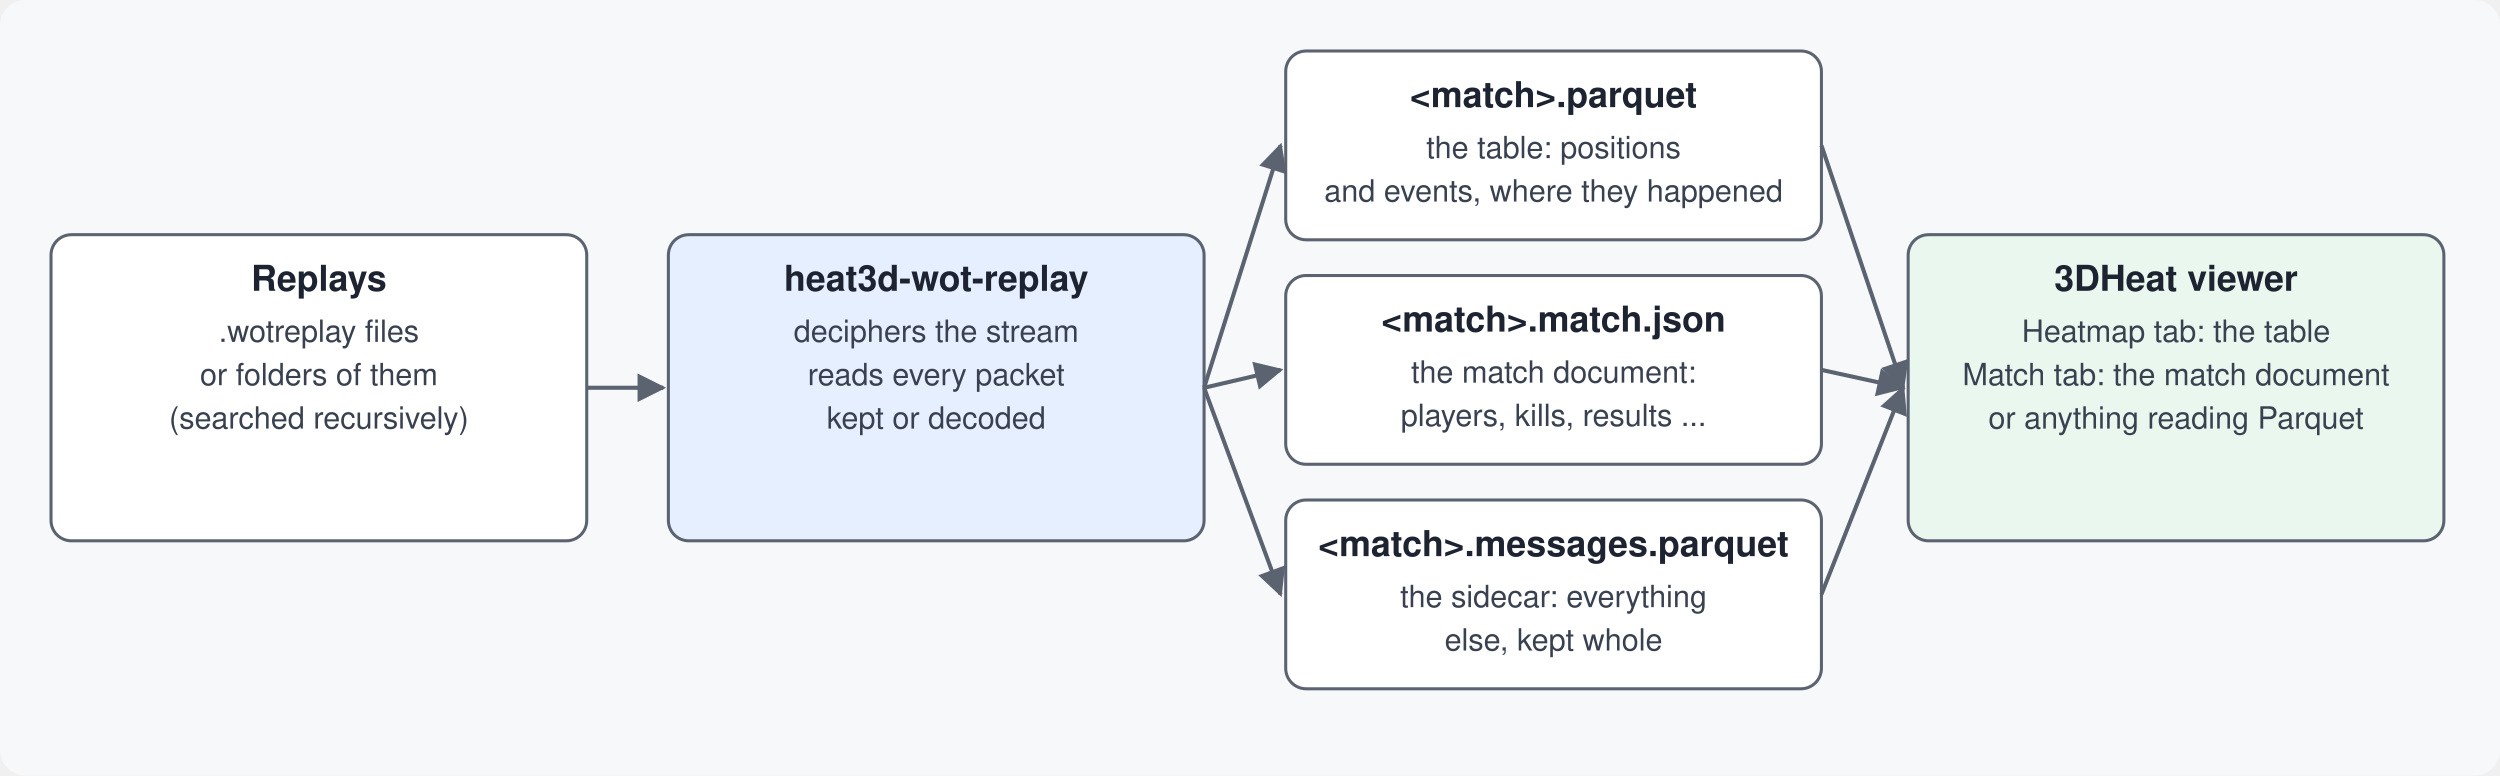
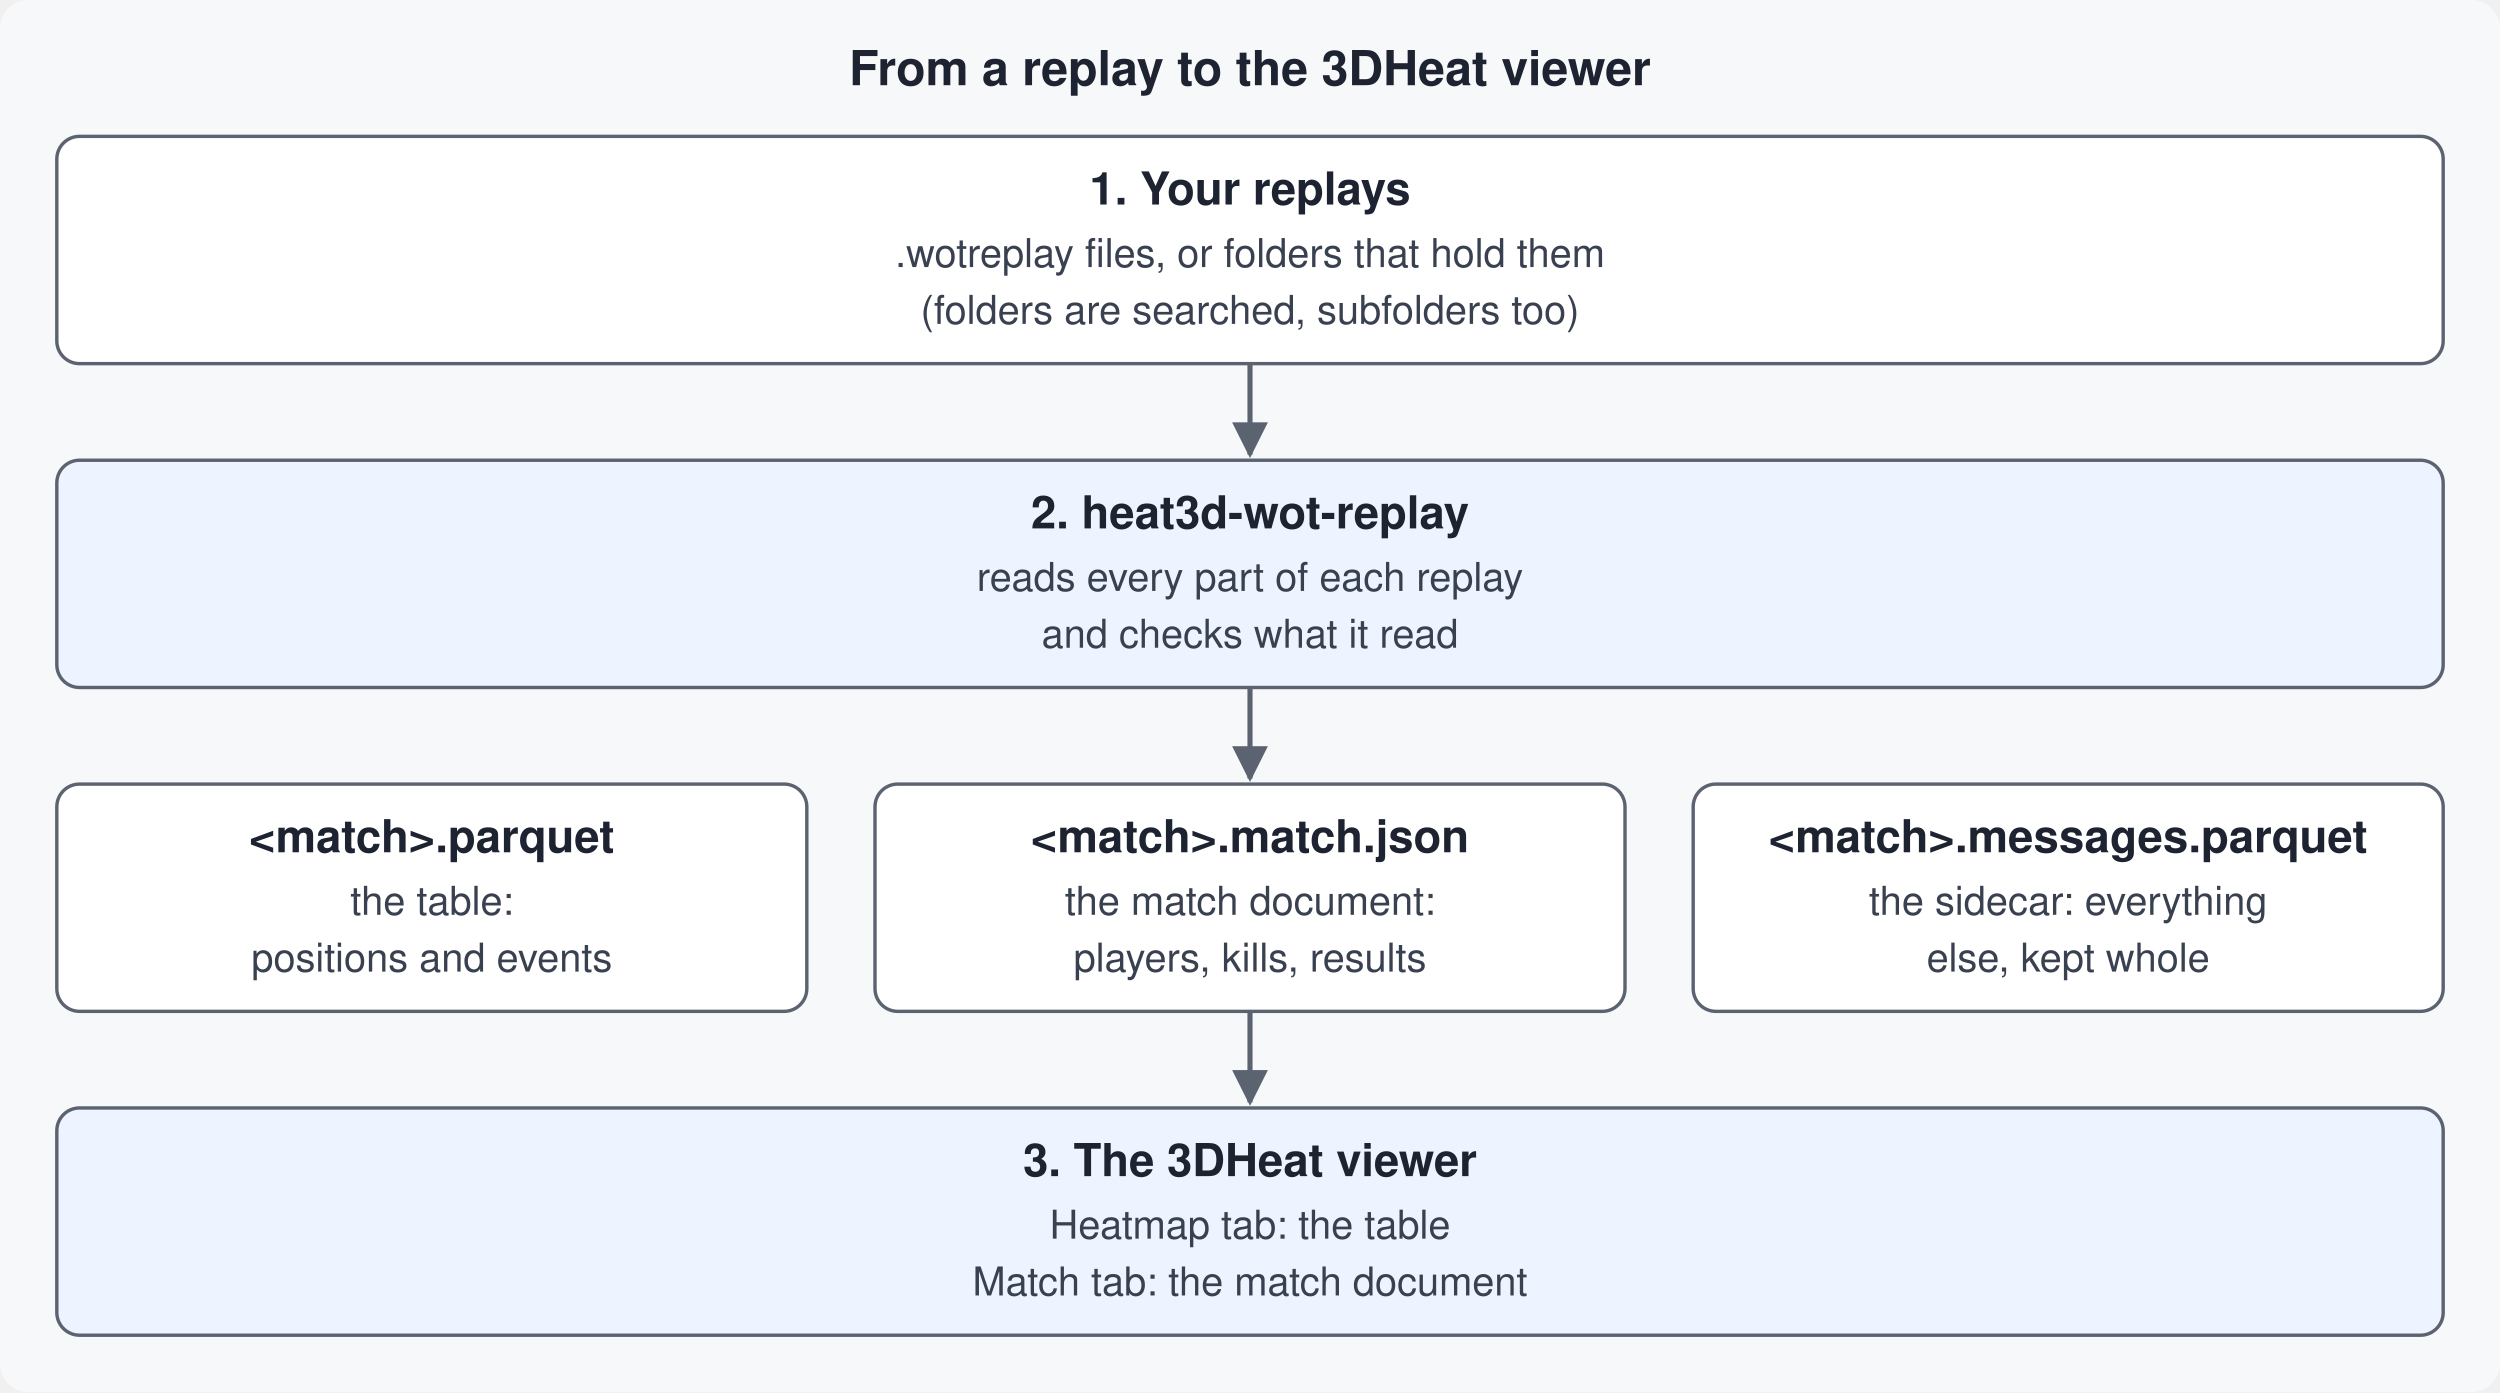
- <svg xmlns="http://www.w3.org/2000/svg" width="980" height="304" viewBox="0 0 980 304" role="img" aria-label=".wotreplay to 3DHeat">
+ <svg xmlns="http://www.w3.org/2000/svg" width="880" height="490" viewBox="0 0 880 490" role="img" aria-label="From a replay to the 3DHeat viewer">
  <defs>
    <marker id="a" viewBox="0 0 10 10" refX="9" refY="5" markerWidth="7" markerHeight="7" orient="auto">
      <path d="M0,0 L10,5 L0,10 z" fill="#5b6270" />
    </marker>
  </defs>
-   <rect width="980" height="304" rx="10" fill="#f7f8fa" />
-   <rect x="20" y="92.0" width="210" height="120" rx="8" fill="#ffffff" stroke="#5b6270" stroke-width="1.2" />
-   <text x="125.0" y="114.0" font-family="Segoe UI,Helvetica,Arial,sans-serif" font-size="14" font-weight="600" text-anchor="middle" fill="#1d2330">Replays</text>
-   <text x="125.0" y="134.0" font-family="Segoe UI,Helvetica,Arial,sans-serif" font-size="12" text-anchor="middle" fill="#394150">.wotreplay files</text>
-   <text x="125.0" y="151.0" font-family="Segoe UI,Helvetica,Arial,sans-serif" font-size="12" text-anchor="middle" fill="#394150">or folders of them</text>
-   <text x="125.0" y="168.0" font-family="Segoe UI,Helvetica,Arial,sans-serif" font-size="12" text-anchor="middle" fill="#394150">(searched recursively)</text>
-   <line x1="230" y1="152.0" x2="260" y2="152.0" stroke="#5b6270" stroke-width="1.6" marker-end="url(#a)" />
-   <rect x="262" y="92.0" width="210" height="120" rx="8" fill="#e6efff" stroke="#5b6270" stroke-width="1.2" />
-   <text x="367.0" y="114.0" font-family="Segoe UI,Helvetica,Arial,sans-serif" font-size="14" font-weight="600" text-anchor="middle" fill="#1d2330">heat3d-wot-replay</text>
-   <text x="367.0" y="134.0" font-family="Segoe UI,Helvetica,Arial,sans-serif" font-size="12" text-anchor="middle" fill="#394150">deciphers the stream</text>
-   <text x="367.0" y="151.0" font-family="Segoe UI,Helvetica,Arial,sans-serif" font-size="12" text-anchor="middle" fill="#394150">reads every packet</text>
-   <text x="367.0" y="168.0" font-family="Segoe UI,Helvetica,Arial,sans-serif" font-size="12" text-anchor="middle" fill="#394150">kept or decoded</text>
-   <line x1="472" y1="152.0" x2="502" y2="57.0" stroke="#5b6270" stroke-width="1.6" marker-end="url(#a)" />
-   <rect x="504" y="20" width="210" height="74" rx="8" fill="#ffffff" stroke="#5b6270" stroke-width="1.2" />
-   <text x="609.0" y="42" font-family="Segoe UI,Helvetica,Arial,sans-serif" font-size="14" font-weight="600" text-anchor="middle" fill="#1d2330">&lt;match&gt;.parquet</text>
-   <text x="609.0" y="62" font-family="Segoe UI,Helvetica,Arial,sans-serif" font-size="12" text-anchor="middle" fill="#394150">the table: positions</text>
-   <text x="609.0" y="79" font-family="Segoe UI,Helvetica,Arial,sans-serif" font-size="12" text-anchor="middle" fill="#394150">and events, where they happened</text>
-   <line x1="714" y1="57.0" x2="746" y2="152.0" stroke="#5b6270" stroke-width="1.6" marker-end="url(#a)" />
-   <line x1="472" y1="152.0" x2="502" y2="145.0" stroke="#5b6270" stroke-width="1.6" marker-end="url(#a)" />
-   <rect x="504" y="108" width="210" height="74" rx="8" fill="#ffffff" stroke="#5b6270" stroke-width="1.2" />
-   <text x="609.0" y="130" font-family="Segoe UI,Helvetica,Arial,sans-serif" font-size="14" font-weight="600" text-anchor="middle" fill="#1d2330">&lt;match&gt;.match.json</text>
-   <text x="609.0" y="150" font-family="Segoe UI,Helvetica,Arial,sans-serif" font-size="12" text-anchor="middle" fill="#394150">the match document:</text>
-   <text x="609.0" y="167" font-family="Segoe UI,Helvetica,Arial,sans-serif" font-size="12" text-anchor="middle" fill="#394150">players, kills, results ...</text>
-   <line x1="714" y1="145.0" x2="746" y2="152.0" stroke="#5b6270" stroke-width="1.6" marker-end="url(#a)" />
-   <line x1="472" y1="152.0" x2="502" y2="233.0" stroke="#5b6270" stroke-width="1.6" marker-end="url(#a)" />
-   <rect x="504" y="196" width="210" height="74" rx="8" fill="#ffffff" stroke="#5b6270" stroke-width="1.2" />
-   <text x="609.0" y="218" font-family="Segoe UI,Helvetica,Arial,sans-serif" font-size="14" font-weight="600" text-anchor="middle" fill="#1d2330">&lt;match&gt;.messages.parquet</text>
-   <text x="609.0" y="238" font-family="Segoe UI,Helvetica,Arial,sans-serif" font-size="12" text-anchor="middle" fill="#394150">the sidecar: everything</text>
-   <text x="609.0" y="255" font-family="Segoe UI,Helvetica,Arial,sans-serif" font-size="12" text-anchor="middle" fill="#394150">else, kept whole</text>
-   <line x1="714" y1="233.0" x2="746" y2="152.0" stroke="#5b6270" stroke-width="1.6" marker-end="url(#a)" />
-   <rect x="748" y="92.0" width="210" height="120" rx="8" fill="#e9f7ee" stroke="#5b6270" stroke-width="1.2" />
-   <text x="853.0" y="114.0" font-family="Segoe UI,Helvetica,Arial,sans-serif" font-size="14" font-weight="600" text-anchor="middle" fill="#1d2330">3DHeat viewer</text>
-   <text x="853.0" y="134.0" font-family="Segoe UI,Helvetica,Arial,sans-serif" font-size="12" text-anchor="middle" fill="#394150">Heatmap tab: the table</text>
-   <text x="853.0" y="151.0" font-family="Segoe UI,Helvetica,Arial,sans-serif" font-size="12" text-anchor="middle" fill="#394150">Match tab: the match document</text>
-   <text x="853.0" y="168.0" font-family="Segoe UI,Helvetica,Arial,sans-serif" font-size="12" text-anchor="middle" fill="#394150">or anything reading Parquet</text>
+   <rect width="880" height="490" rx="10" fill="#f7f8fa" />
+   <text x="440" y="30" font-family="Segoe UI,Helvetica,Arial,sans-serif" font-size="17" font-weight="600" text-anchor="middle" fill="#1d2330">From a replay to the 3DHeat viewer</text>
+   <rect x="20" y="48" width="840" height="80" rx="8" fill="#ffffff" stroke="#5b6270" stroke-width="1.2" />
+   <text x="440" y="72" font-family="Segoe UI,Helvetica,Arial,sans-serif" font-size="16" font-weight="600" text-anchor="middle" fill="#1d2330">1. Your replays</text>
+   <text x="440" y="94" font-family="Segoe UI,Helvetica,Arial,sans-serif" font-size="14" text-anchor="middle" fill="#394150">.wotreplay files, or folders that hold them</text>
+   <text x="440" y="114" font-family="Segoe UI,Helvetica,Arial,sans-serif" font-size="14" text-anchor="middle" fill="#394150">(folders are searched, subfolders too)</text>
+   <line x1="440" y1="128" x2="440" y2="160" stroke="#5b6270" stroke-width="1.8" marker-end="url(#a)" />
+   <rect x="20" y="162" width="840" height="80" rx="8" fill="#eef4ff" stroke="#5b6270" stroke-width="1.2" />
+   <text x="440" y="186" font-family="Segoe UI,Helvetica,Arial,sans-serif" font-size="16" font-weight="600" text-anchor="middle" fill="#1d2330">2. heat3d-wot-replay</text>
+   <text x="440" y="208" font-family="Segoe UI,Helvetica,Arial,sans-serif" font-size="14" text-anchor="middle" fill="#394150">reads every part of each replay</text>
+   <text x="440" y="228" font-family="Segoe UI,Helvetica,Arial,sans-serif" font-size="14" text-anchor="middle" fill="#394150">and checks what it read</text>
+   <line x1="440" y1="242" x2="440" y2="274" stroke="#5b6270" stroke-width="1.8" marker-end="url(#a)" />
+   <rect x="20" y="276" width="264" height="80" rx="8" fill="#ffffff" stroke="#5b6270" stroke-width="1.2" />
+   <text x="152" y="300" font-family="Segoe UI,Helvetica,Arial,sans-serif" font-size="16" font-weight="600" text-anchor="middle" fill="#1d2330">&lt;match&gt;.parquet</text>
+   <text x="152" y="322" font-family="Segoe UI,Helvetica,Arial,sans-serif" font-size="14" text-anchor="middle" fill="#394150">the table:</text>
+   <text x="152" y="342" font-family="Segoe UI,Helvetica,Arial,sans-serif" font-size="14" text-anchor="middle" fill="#394150">positions and events</text>
+   <rect x="308" y="276" width="264" height="80" rx="8" fill="#ffffff" stroke="#5b6270" stroke-width="1.2" />
+   <text x="440" y="300" font-family="Segoe UI,Helvetica,Arial,sans-serif" font-size="16" font-weight="600" text-anchor="middle" fill="#1d2330">&lt;match&gt;.match.json</text>
+   <text x="440" y="322" font-family="Segoe UI,Helvetica,Arial,sans-serif" font-size="14" text-anchor="middle" fill="#394150">the match document:</text>
+   <text x="440" y="342" font-family="Segoe UI,Helvetica,Arial,sans-serif" font-size="14" text-anchor="middle" fill="#394150">players, kills, results</text>
+   <rect x="596" y="276" width="264" height="80" rx="8" fill="#ffffff" stroke="#5b6270" stroke-width="1.2" />
+   <text x="728" y="300" font-family="Segoe UI,Helvetica,Arial,sans-serif" font-size="16" font-weight="600" text-anchor="middle" fill="#1d2330">&lt;match&gt;.messages.parquet</text>
+   <text x="728" y="322" font-family="Segoe UI,Helvetica,Arial,sans-serif" font-size="14" text-anchor="middle" fill="#394150">the sidecar: everything</text>
+   <text x="728" y="342" font-family="Segoe UI,Helvetica,Arial,sans-serif" font-size="14" text-anchor="middle" fill="#394150">else, kept whole</text>
+   <line x1="440" y1="356" x2="440" y2="388" stroke="#5b6270" stroke-width="1.8" marker-end="url(#a)" />
+   <rect x="20" y="390" width="840" height="80" rx="8" fill="#eef4ff" stroke="#5b6270" stroke-width="1.2" />
+   <text x="440" y="414" font-family="Segoe UI,Helvetica,Arial,sans-serif" font-size="16" font-weight="600" text-anchor="middle" fill="#1d2330">3. The 3DHeat viewer</text>
+   <text x="440" y="436" font-family="Segoe UI,Helvetica,Arial,sans-serif" font-size="14" text-anchor="middle" fill="#394150">Heatmap tab: the table</text>
+   <text x="440" y="456" font-family="Segoe UI,Helvetica,Arial,sans-serif" font-size="14" text-anchor="middle" fill="#394150">Match tab: the match document</text>
</svg>
